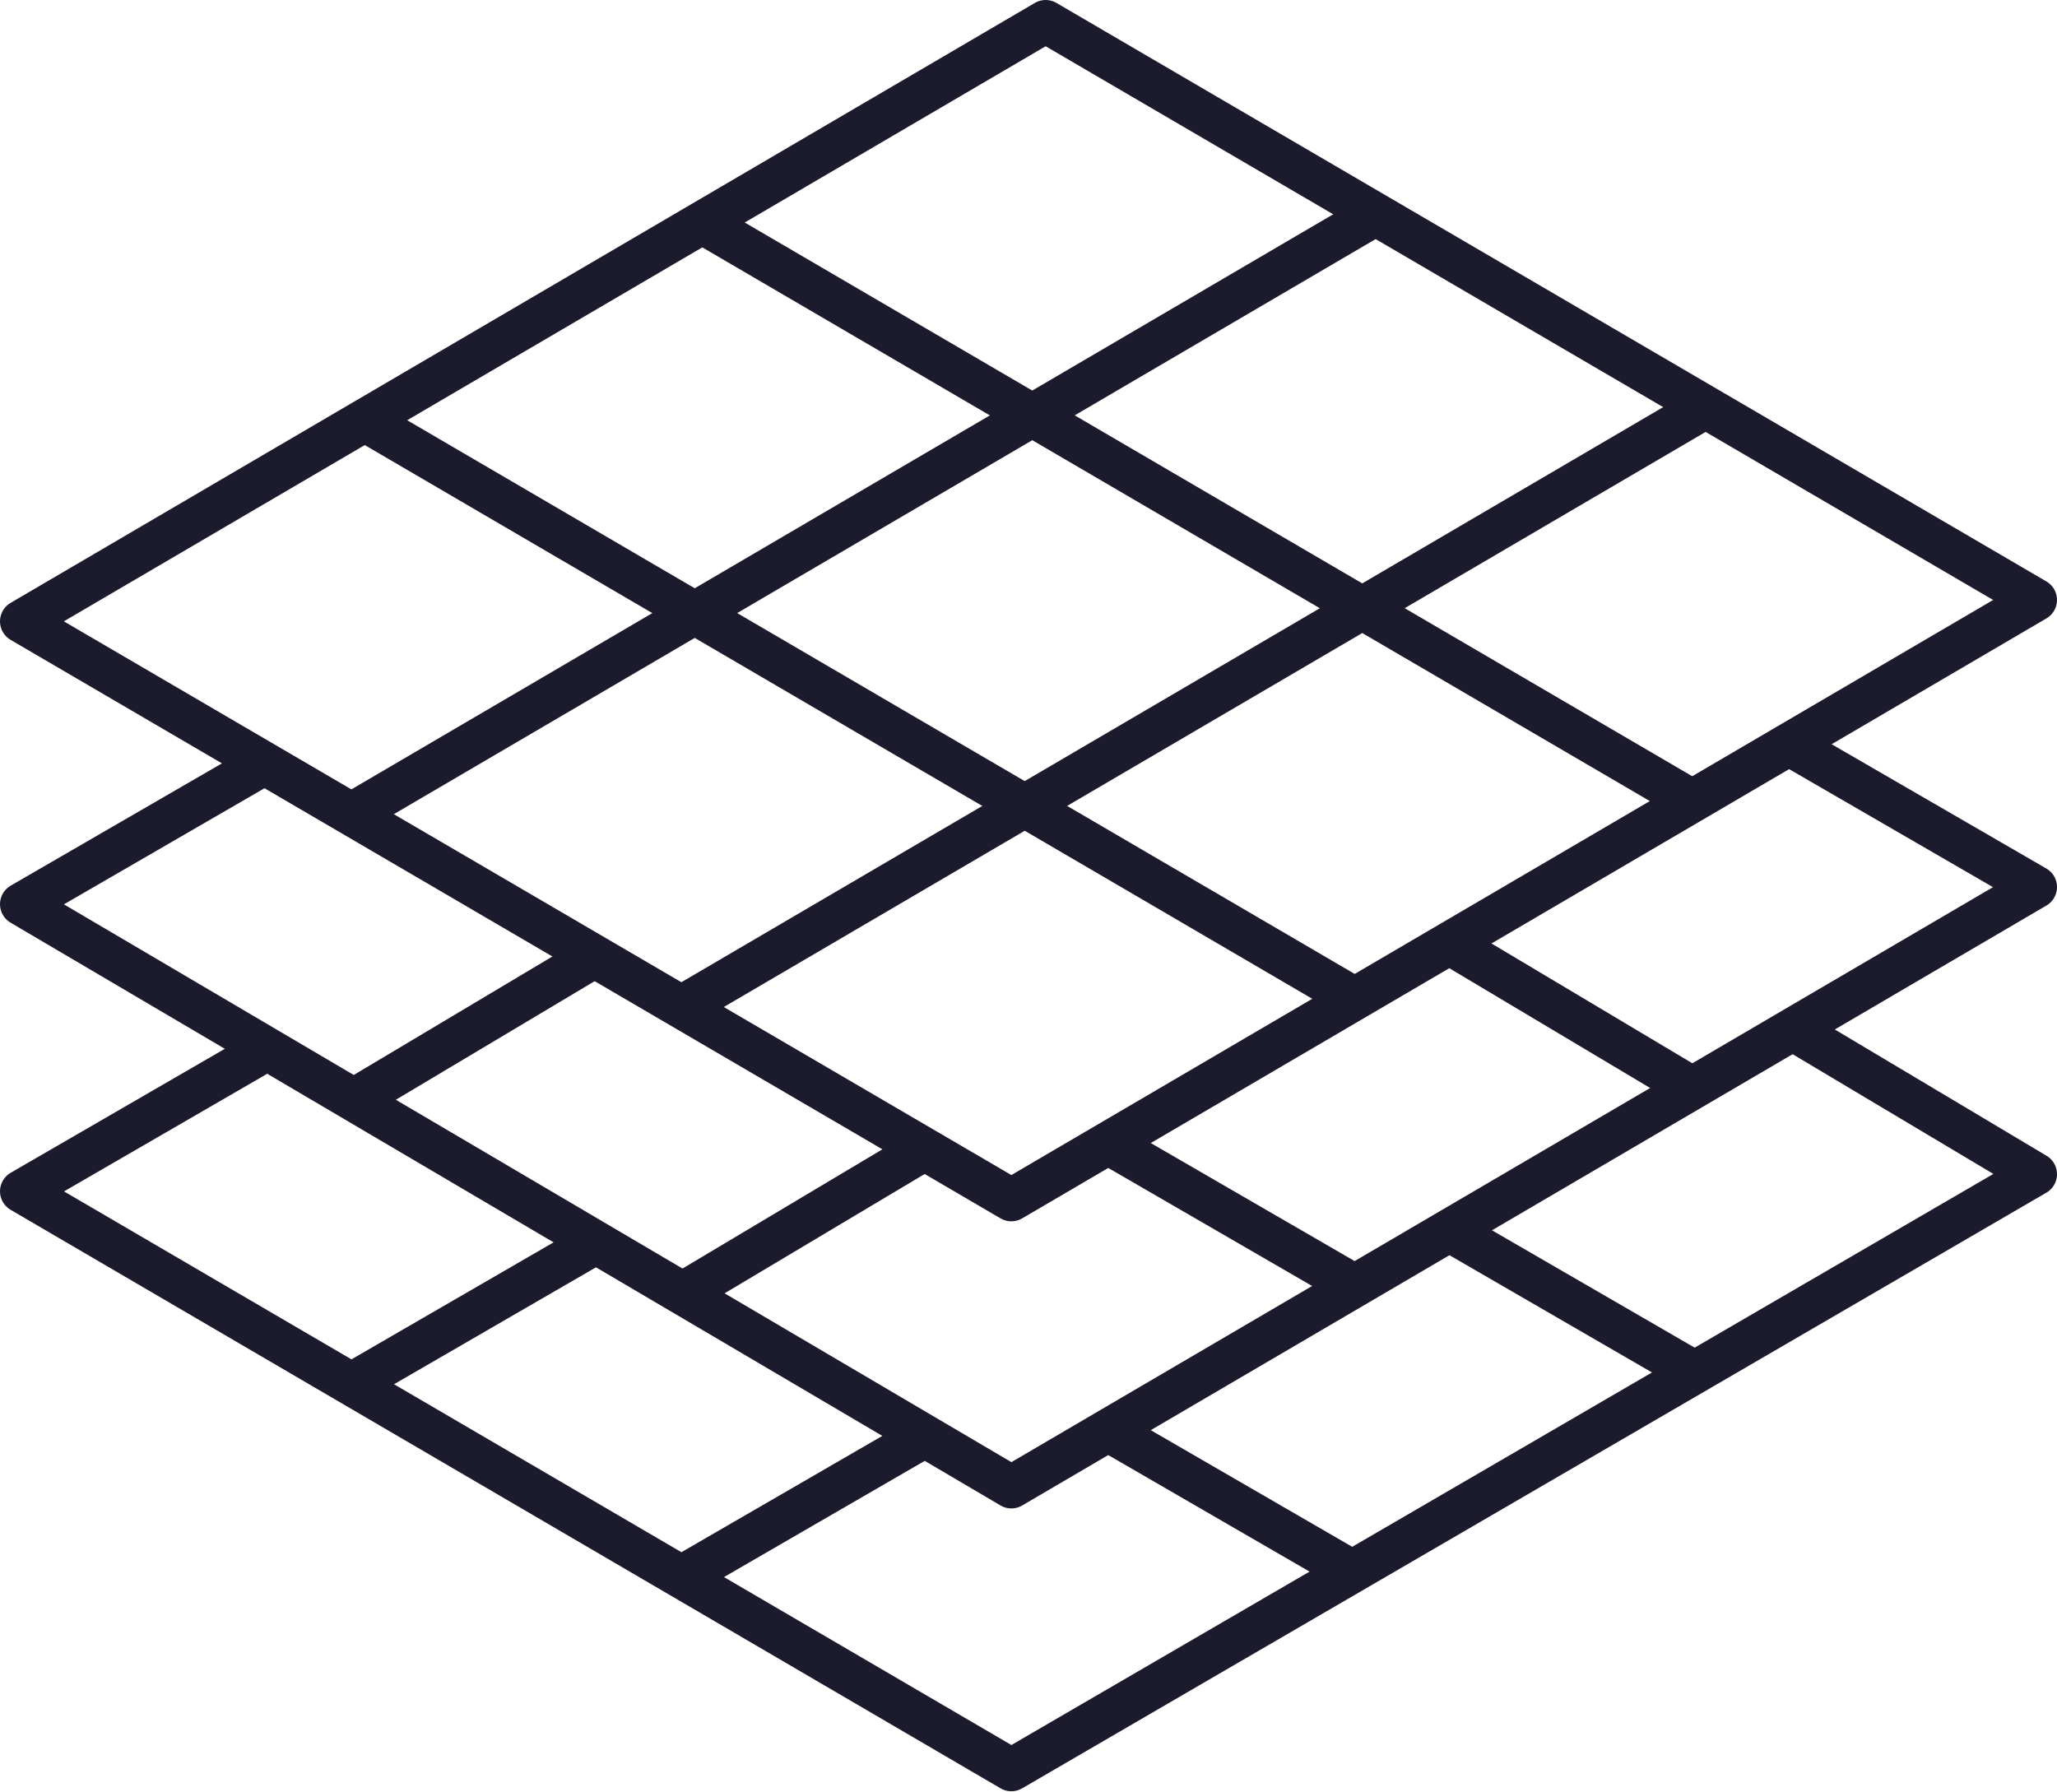
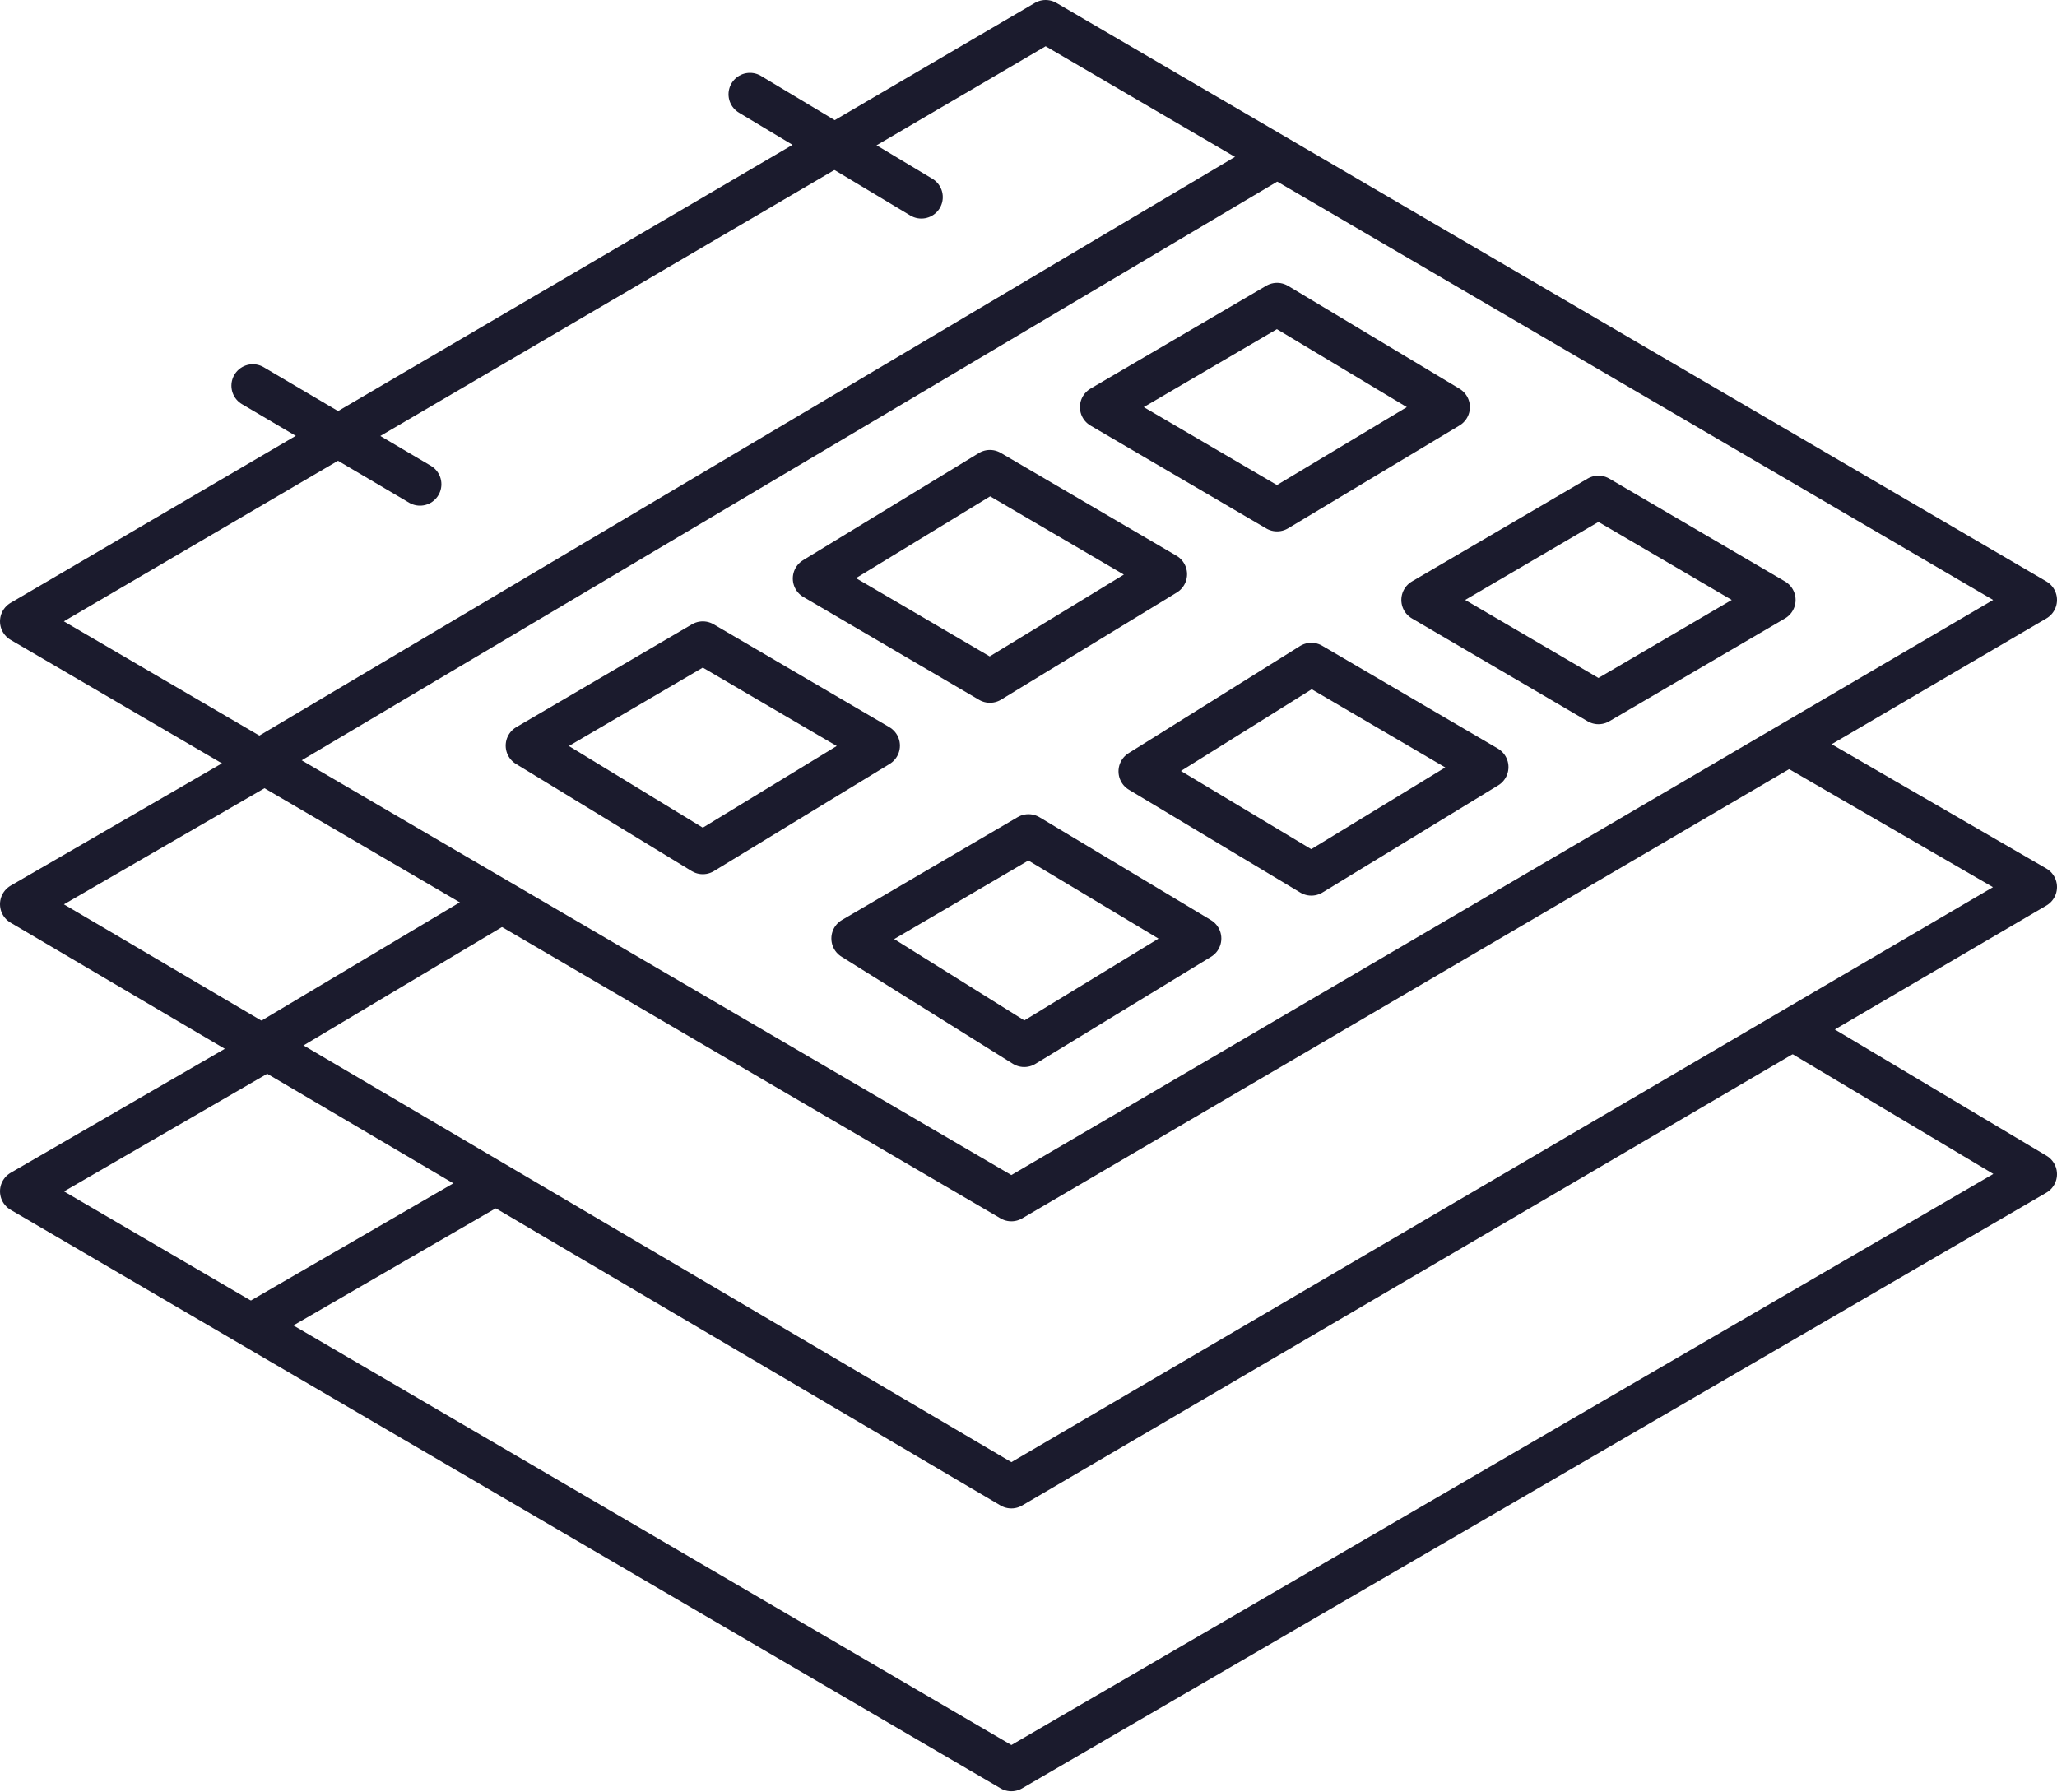
<svg xmlns="http://www.w3.org/2000/svg" version="1.1" id="Layer_1" x="0px" y="0px" viewBox="0 0 48 41.8" style="enable-background:new 0 0 48 41.8;" xml:space="preserve">
  <style type="text/css">
	.st0{fill:none;stroke:#1B1B2D;stroke-linejoin:round;}
+ 	.st1{fill:none;stroke:#1B1B2D;stroke-linecap:round;stroke-linejoin:round;}
</style>
  <g>
    <polygon class="st0" points="24.4,0.5 47.5,14 23.6,28 0.5,14.5  " />
-     <line class="st0" x1="8.5" y1="9.8" x2="31.6" y2="23.3" />
-     <line class="st0" x1="16.4" y1="5.2" x2="39.5" y2="18.7" />
-     <line class="st0" x1="39.8" y1="9.5" x2="15.9" y2="23.5" />
-     <line class="st0" x1="32.1" y1="5" x2="8.2" y2="19" />
  </g>
  <g>
    <polyline class="st0" points="41.8,17.4 47.5,20.7 23.6,34.7 0.5,21.1 6.2,17.8  " />
-     <line class="st0" x1="25.9" y1="26.7" x2="31.6" y2="30" />
    <path class="st0" d="M8.5,16.5" />
-     <line class="st0" x1="33.8" y1="22" x2="39.5" y2="25.4" />
-     <line class="st0" x1="21.6" y1="26.8" x2="15.9" y2="30.2" />
    <path class="st0" d="M39.8,16.2" />
-     <line class="st0" x1="13.9" y1="22.3" x2="8.2" y2="25.7" />
+     <line class="st0" x1="11.8" y1="21" x2="6.1" y2="24.4" />
    <path class="st0" d="M32.1,11.7" />
  </g>
  <g>
    <polyline class="st0" points="41.8,24 47.5,27.4 23.6,41.3 0.5,27.8 6.2,24.5  " />
-     <line class="st0" x1="25.9" y1="33.4" x2="31.6" y2="36.7" />
    <path class="st0" d="M8.5,23.2" />
-     <line class="st0" x1="33.8" y1="28.7" x2="39.5" y2="32" />
-     <line class="st0" x1="21.6" y1="33.5" x2="15.9" y2="36.8" />
    <path class="st0" d="M39.8,22.9" />
-     <line class="st0" x1="13.9" y1="29" x2="8.2" y2="32.3" />
+     <line class="st0" x1="11.6" y1="27.6" x2="5.9" y2="30.9" />
    <path class="st0" d="M32.1,18.4" />
  </g>
+   <g>
+     <line class="st0" x1="6.3" y1="17.6" x2="29.9" y2="3.6" />
+     <polygon class="st0" points="12.3,17.4 16.4,19.9 20.5,17.4 16.4,15  " />
+     <polygon class="st0" points="23.1,11 19,13.5 23.1,15.9 27.2,13.4  " />
+     <polygon class="st0" points="29.8,7.1 25.7,9.5 29.8,11.9 33.8,9.5  " />
+     <polygon class="st0" points="19.9,21.9 23.9,24.4 28,21.9 24,19.5  " />
+     <polygon class="st0" points="30.6,20.4 34.7,17.9 30.6,15.5 26.6,18  " />
+     <polygon class="st0" points="37.3,16.4 41.4,14 37.3,11.6 33.2,14  " />
+   </g>
+   <line class="st1" x1="5.9" y1="9" x2="9.8" y2="11.3" />
+   <line class="st1" x1="17.5" y1="2.2" x2="21.5" y2="4.6" />
</svg>
